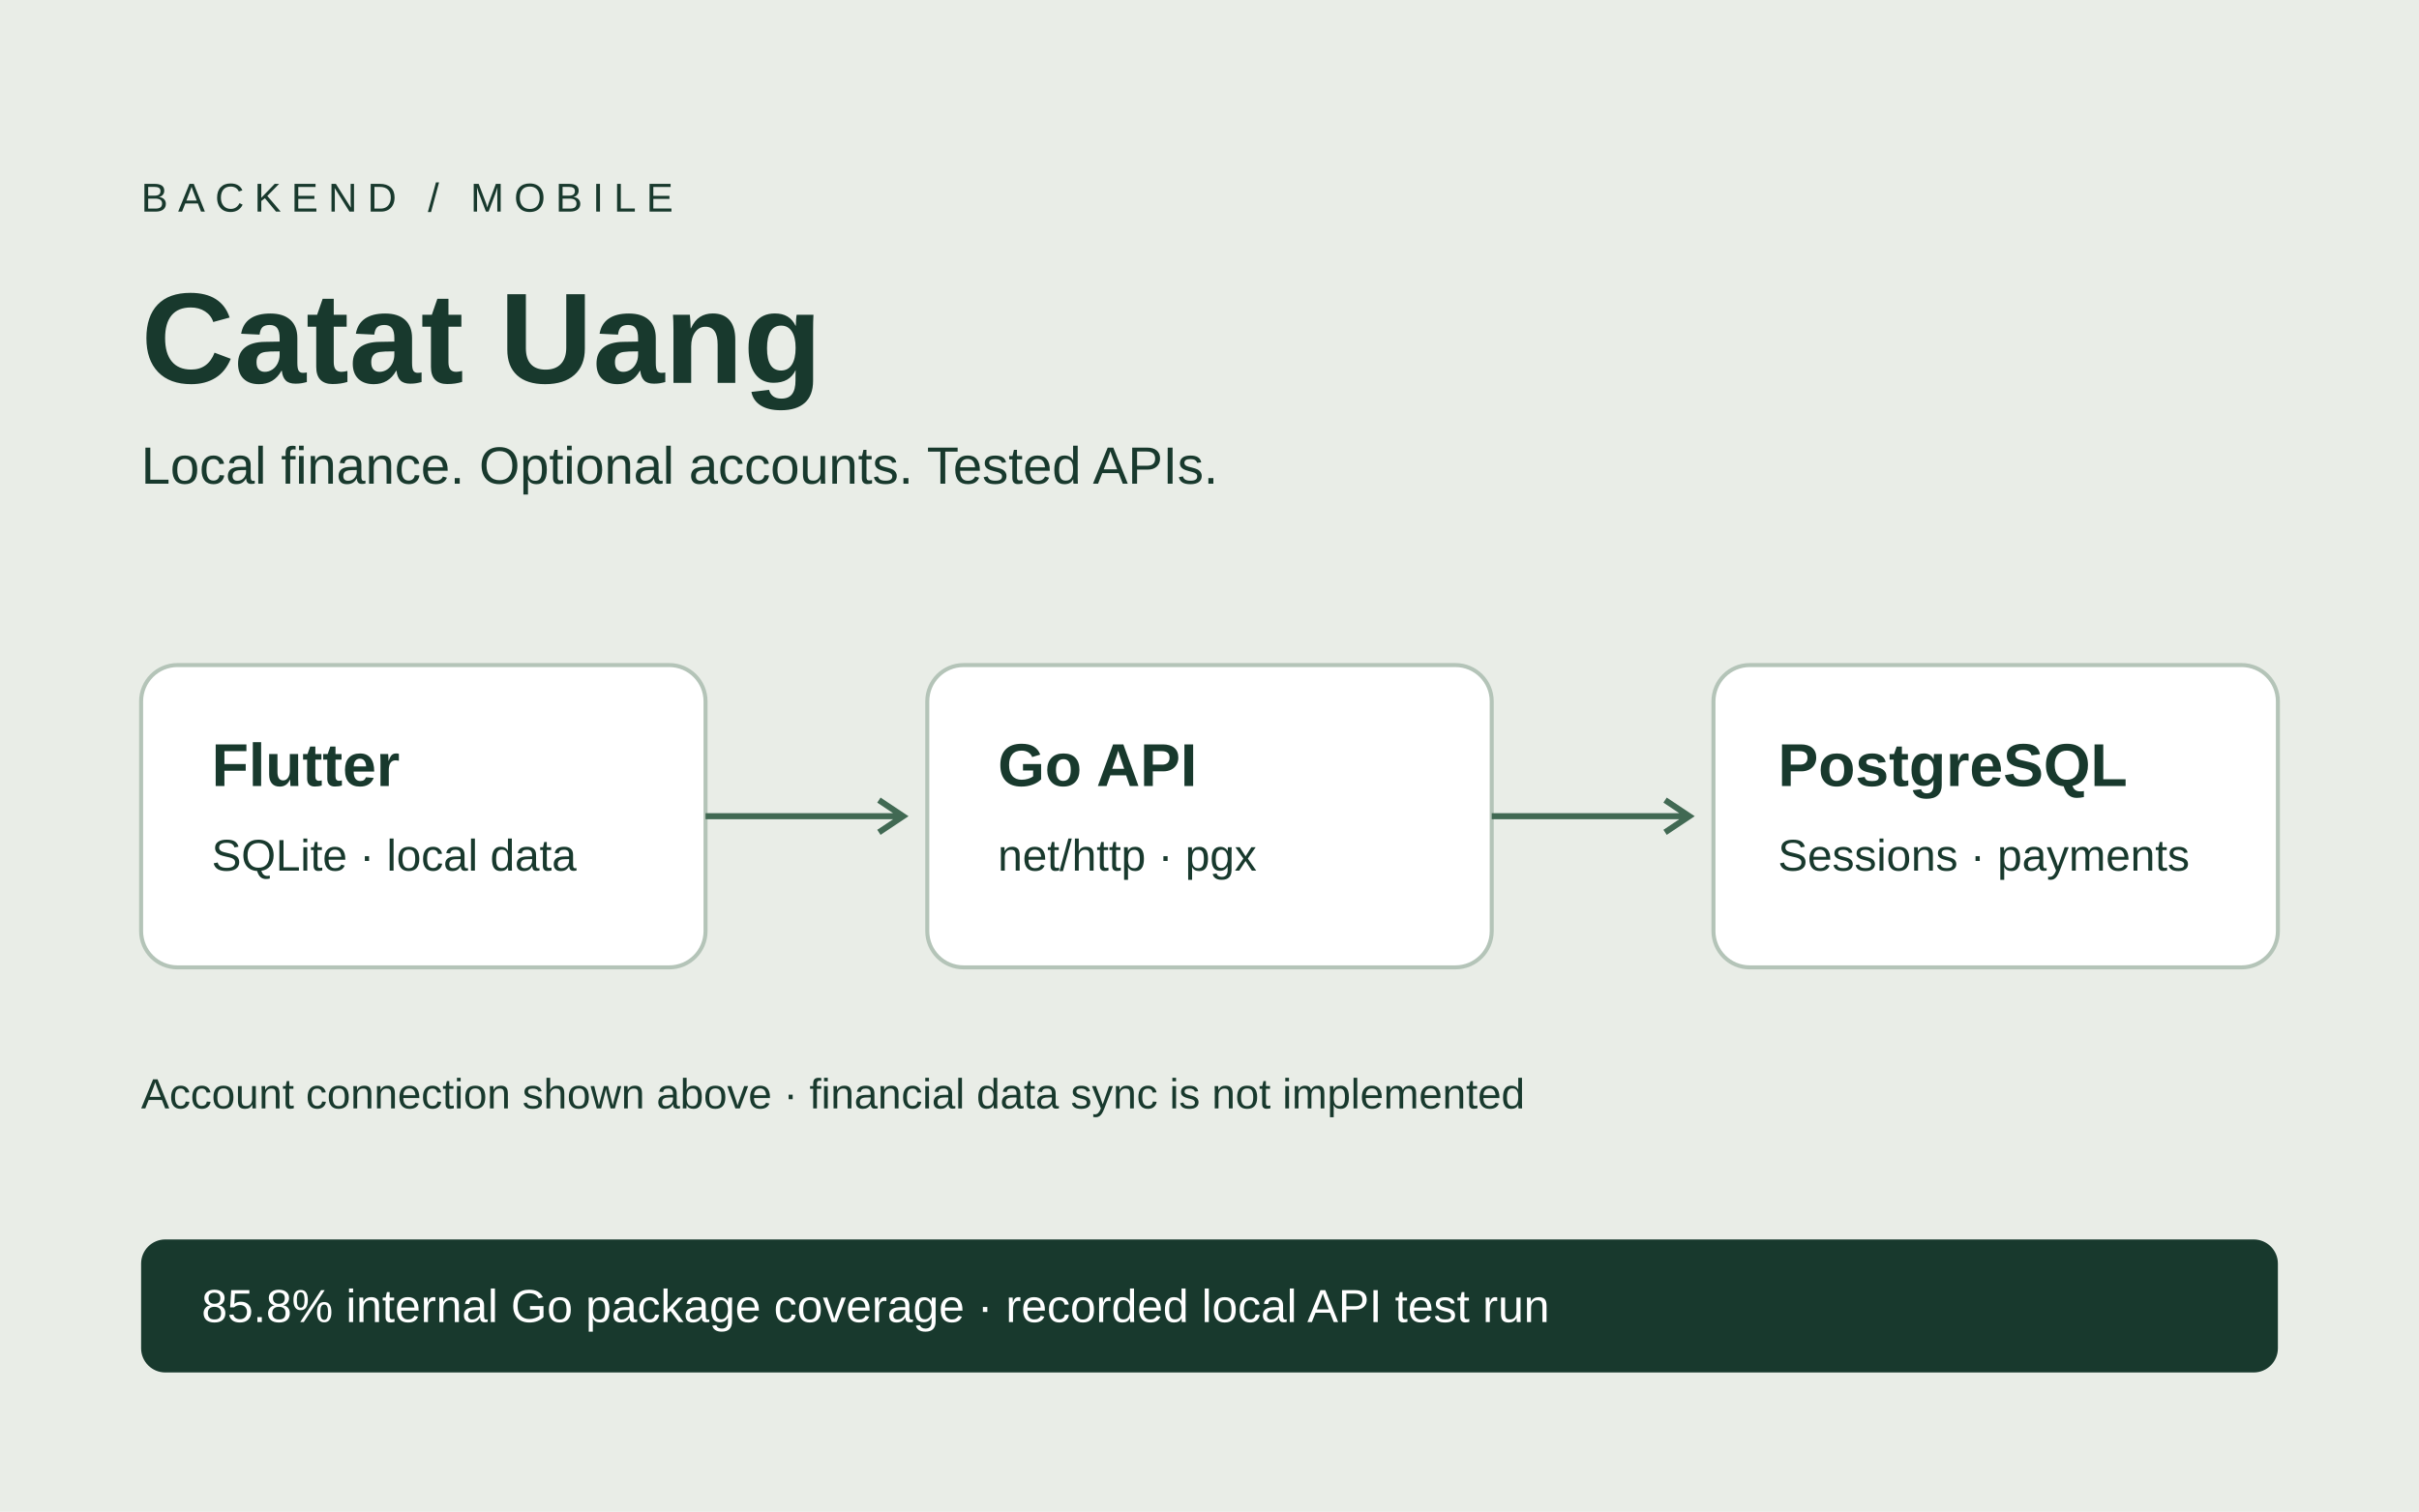
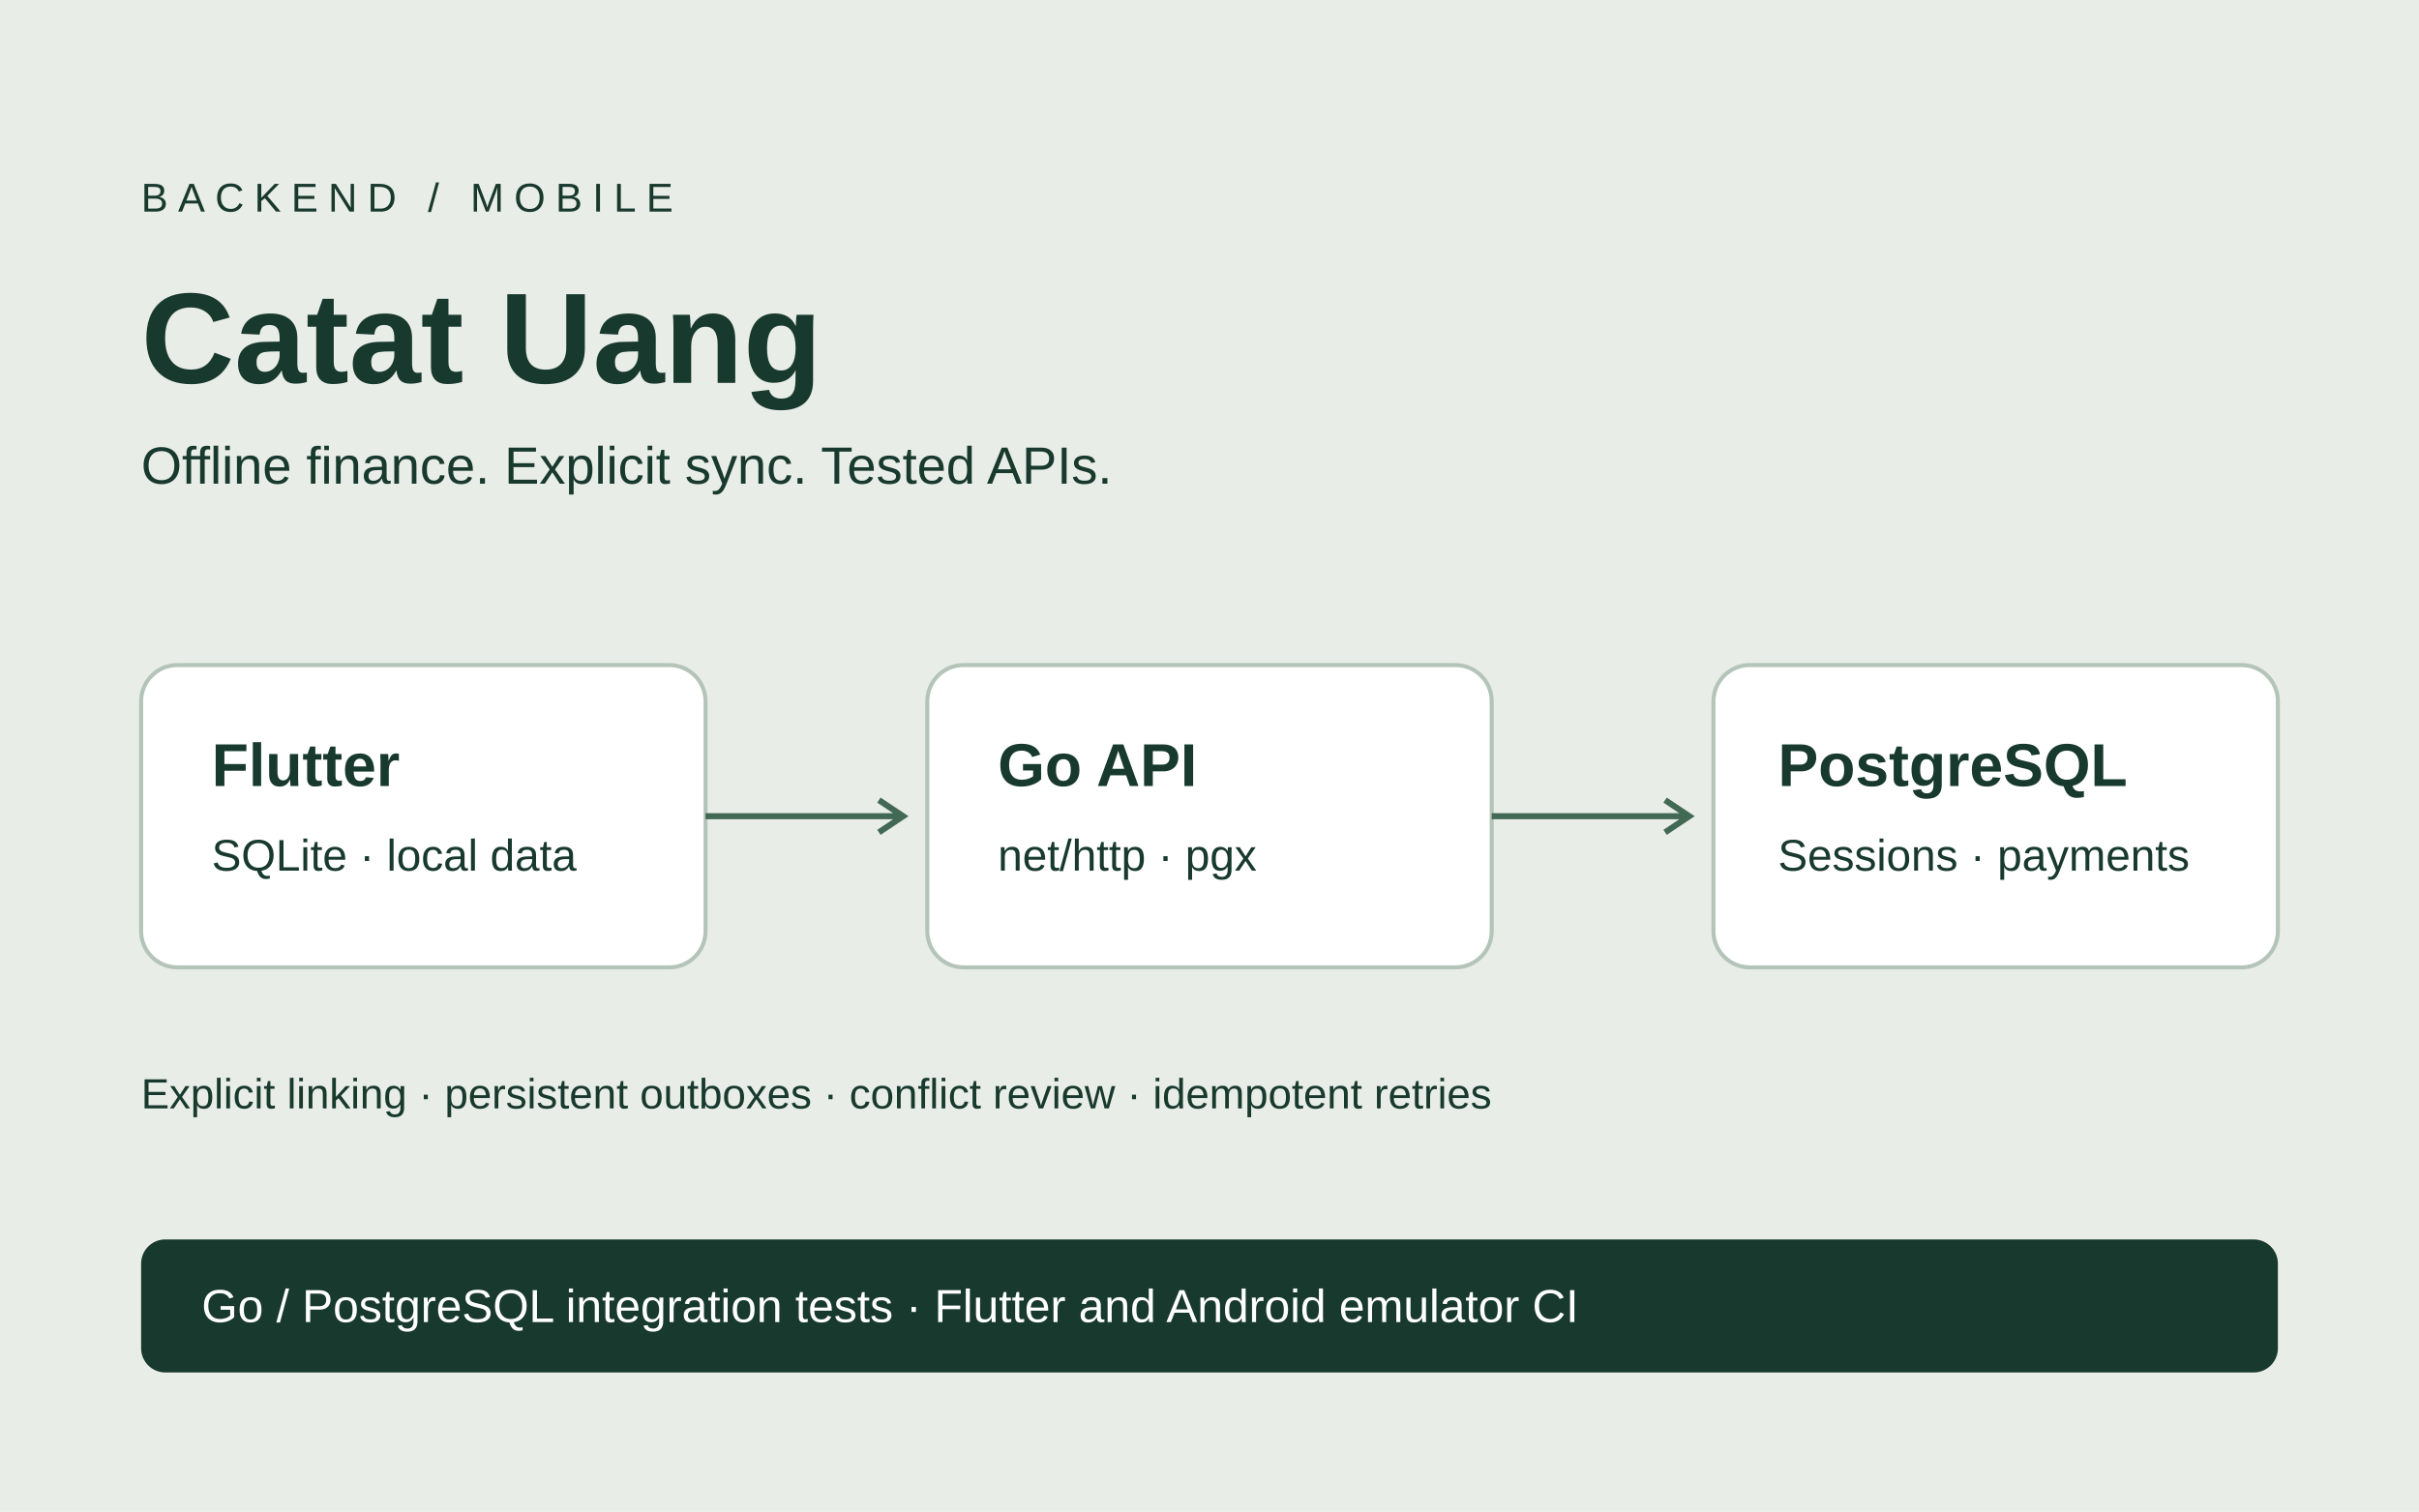
<svg xmlns="http://www.w3.org/2000/svg" width="1200" height="750" viewBox="0 0 1200 750" role="img" aria-labelledby="title desc">
  <rect width="1200" height="750" fill="#e9ede7" />
  <g font-family="Arial, sans-serif" fill="#18392d">
    <text x="70" y="105" font-size="20" letter-spacing="5">BACKEND / MOBILE</text>
    <text x="70" y="190" font-size="64" font-weight="700">Catat Uang</text>
-     <text x="70" y="240" font-size="26">Local finance. Optional accounts. Tested APIs.</text>
+     <text x="70" y="240" font-size="26">Offline finance. Explicit sync. Tested APIs.</text>
    <g fill="#fff" stroke="#b4c4b8" stroke-width="2">
      <rect x="70" y="330" width="280" height="150" rx="18" />
      <rect x="460" y="330" width="280" height="150" rx="18" />
      <rect x="850" y="330" width="280" height="150" rx="18" />
    </g>
    <g font-size="30" font-weight="700">
      <text x="105" y="390">Flutter</text>
      <text x="495" y="390">Go API</text>
      <text x="882" y="390">PostgreSQL</text>
    </g>
    <g font-size="22">
      <text x="105" y="432">SQLite · local data</text>
      <text x="495" y="432">net/http · pgx</text>
      <text x="882" y="432">Sessions · payments</text>
    </g>
    <g stroke="#416953" stroke-width="3" fill="none">
      <path d="M350 405H448m-12-8 12 8-12 8M740 405H838m-12-8 12 8-12 8" />
    </g>
-     <text x="70" y="550" font-size="21">Account connection shown above · financial data sync is not implemented</text>
+     <text x="70" y="550" font-size="21">Explicit linking · persistent outboxes · conflict review · idempotent retries</text>
    <rect x="70" y="615" width="1060" height="66" rx="12" fill="#18392d" />
-     <text x="100" y="656" font-size="23" fill="#fff">85.8% internal Go package coverage · recorded local API test run</text>
+     <text x="100" y="656" font-size="23" fill="#fff">Go / PostgreSQL integration tests · Flutter and Android emulator CI</text>
  </g>
</svg>
